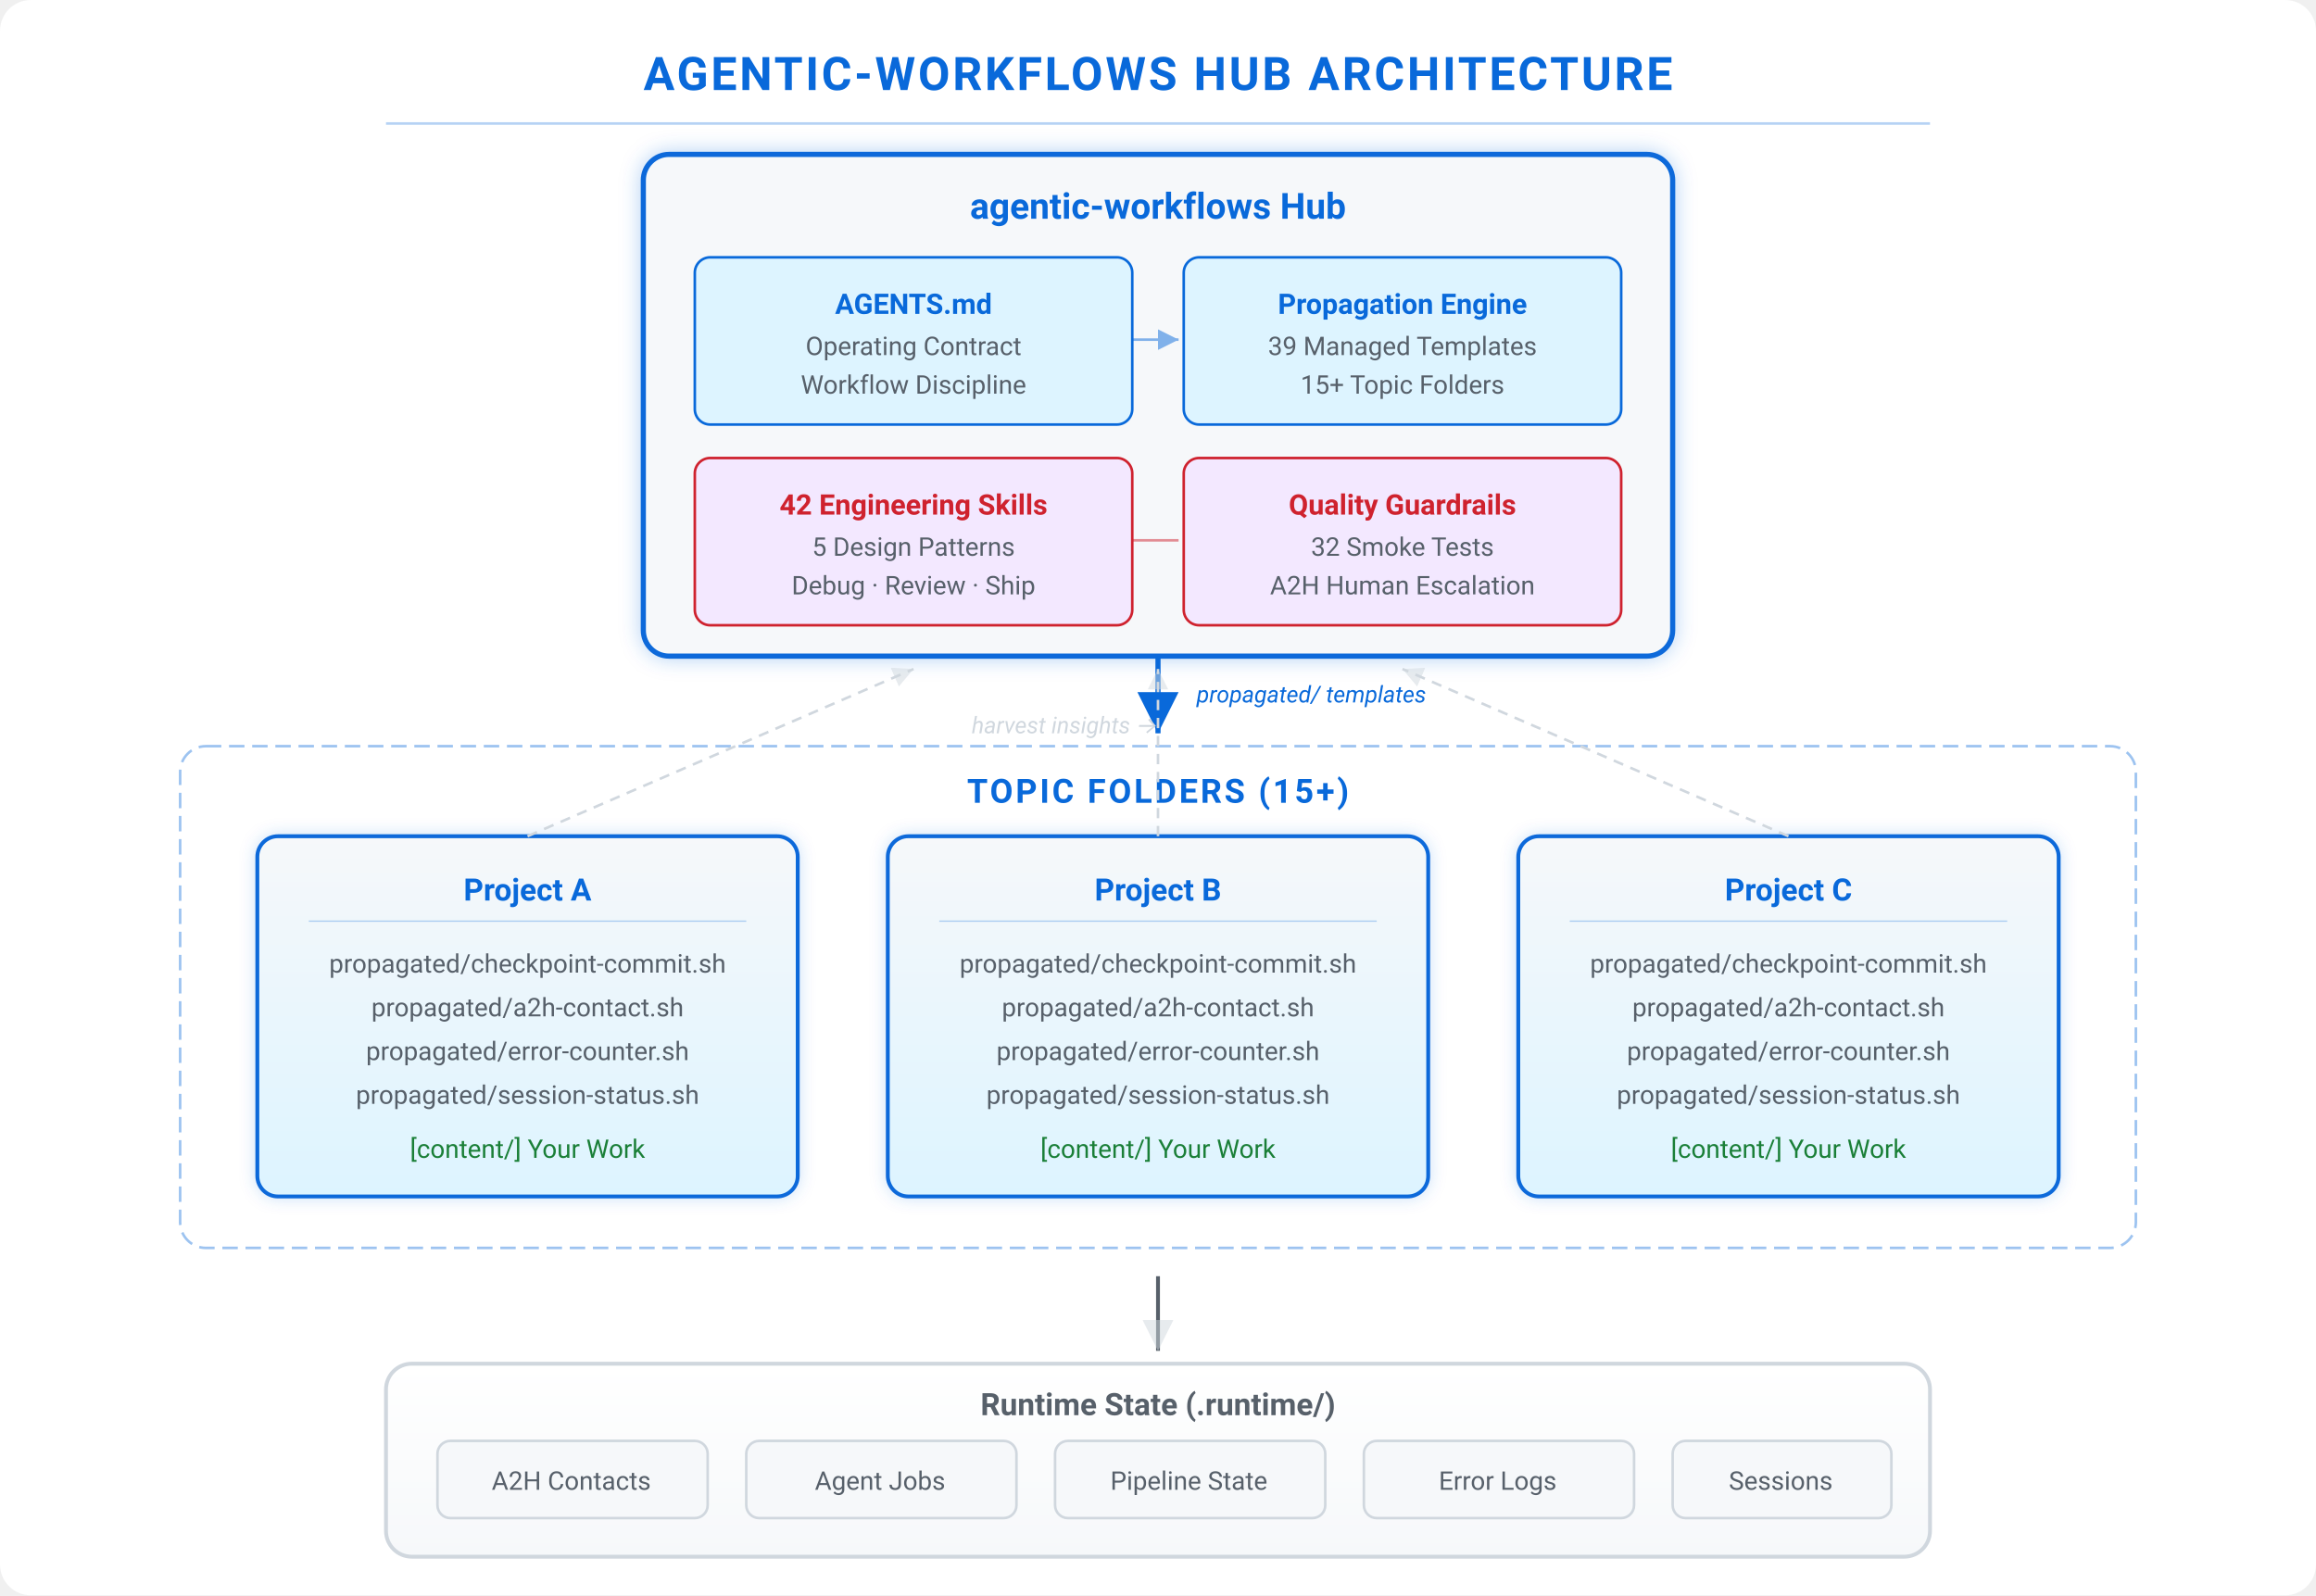
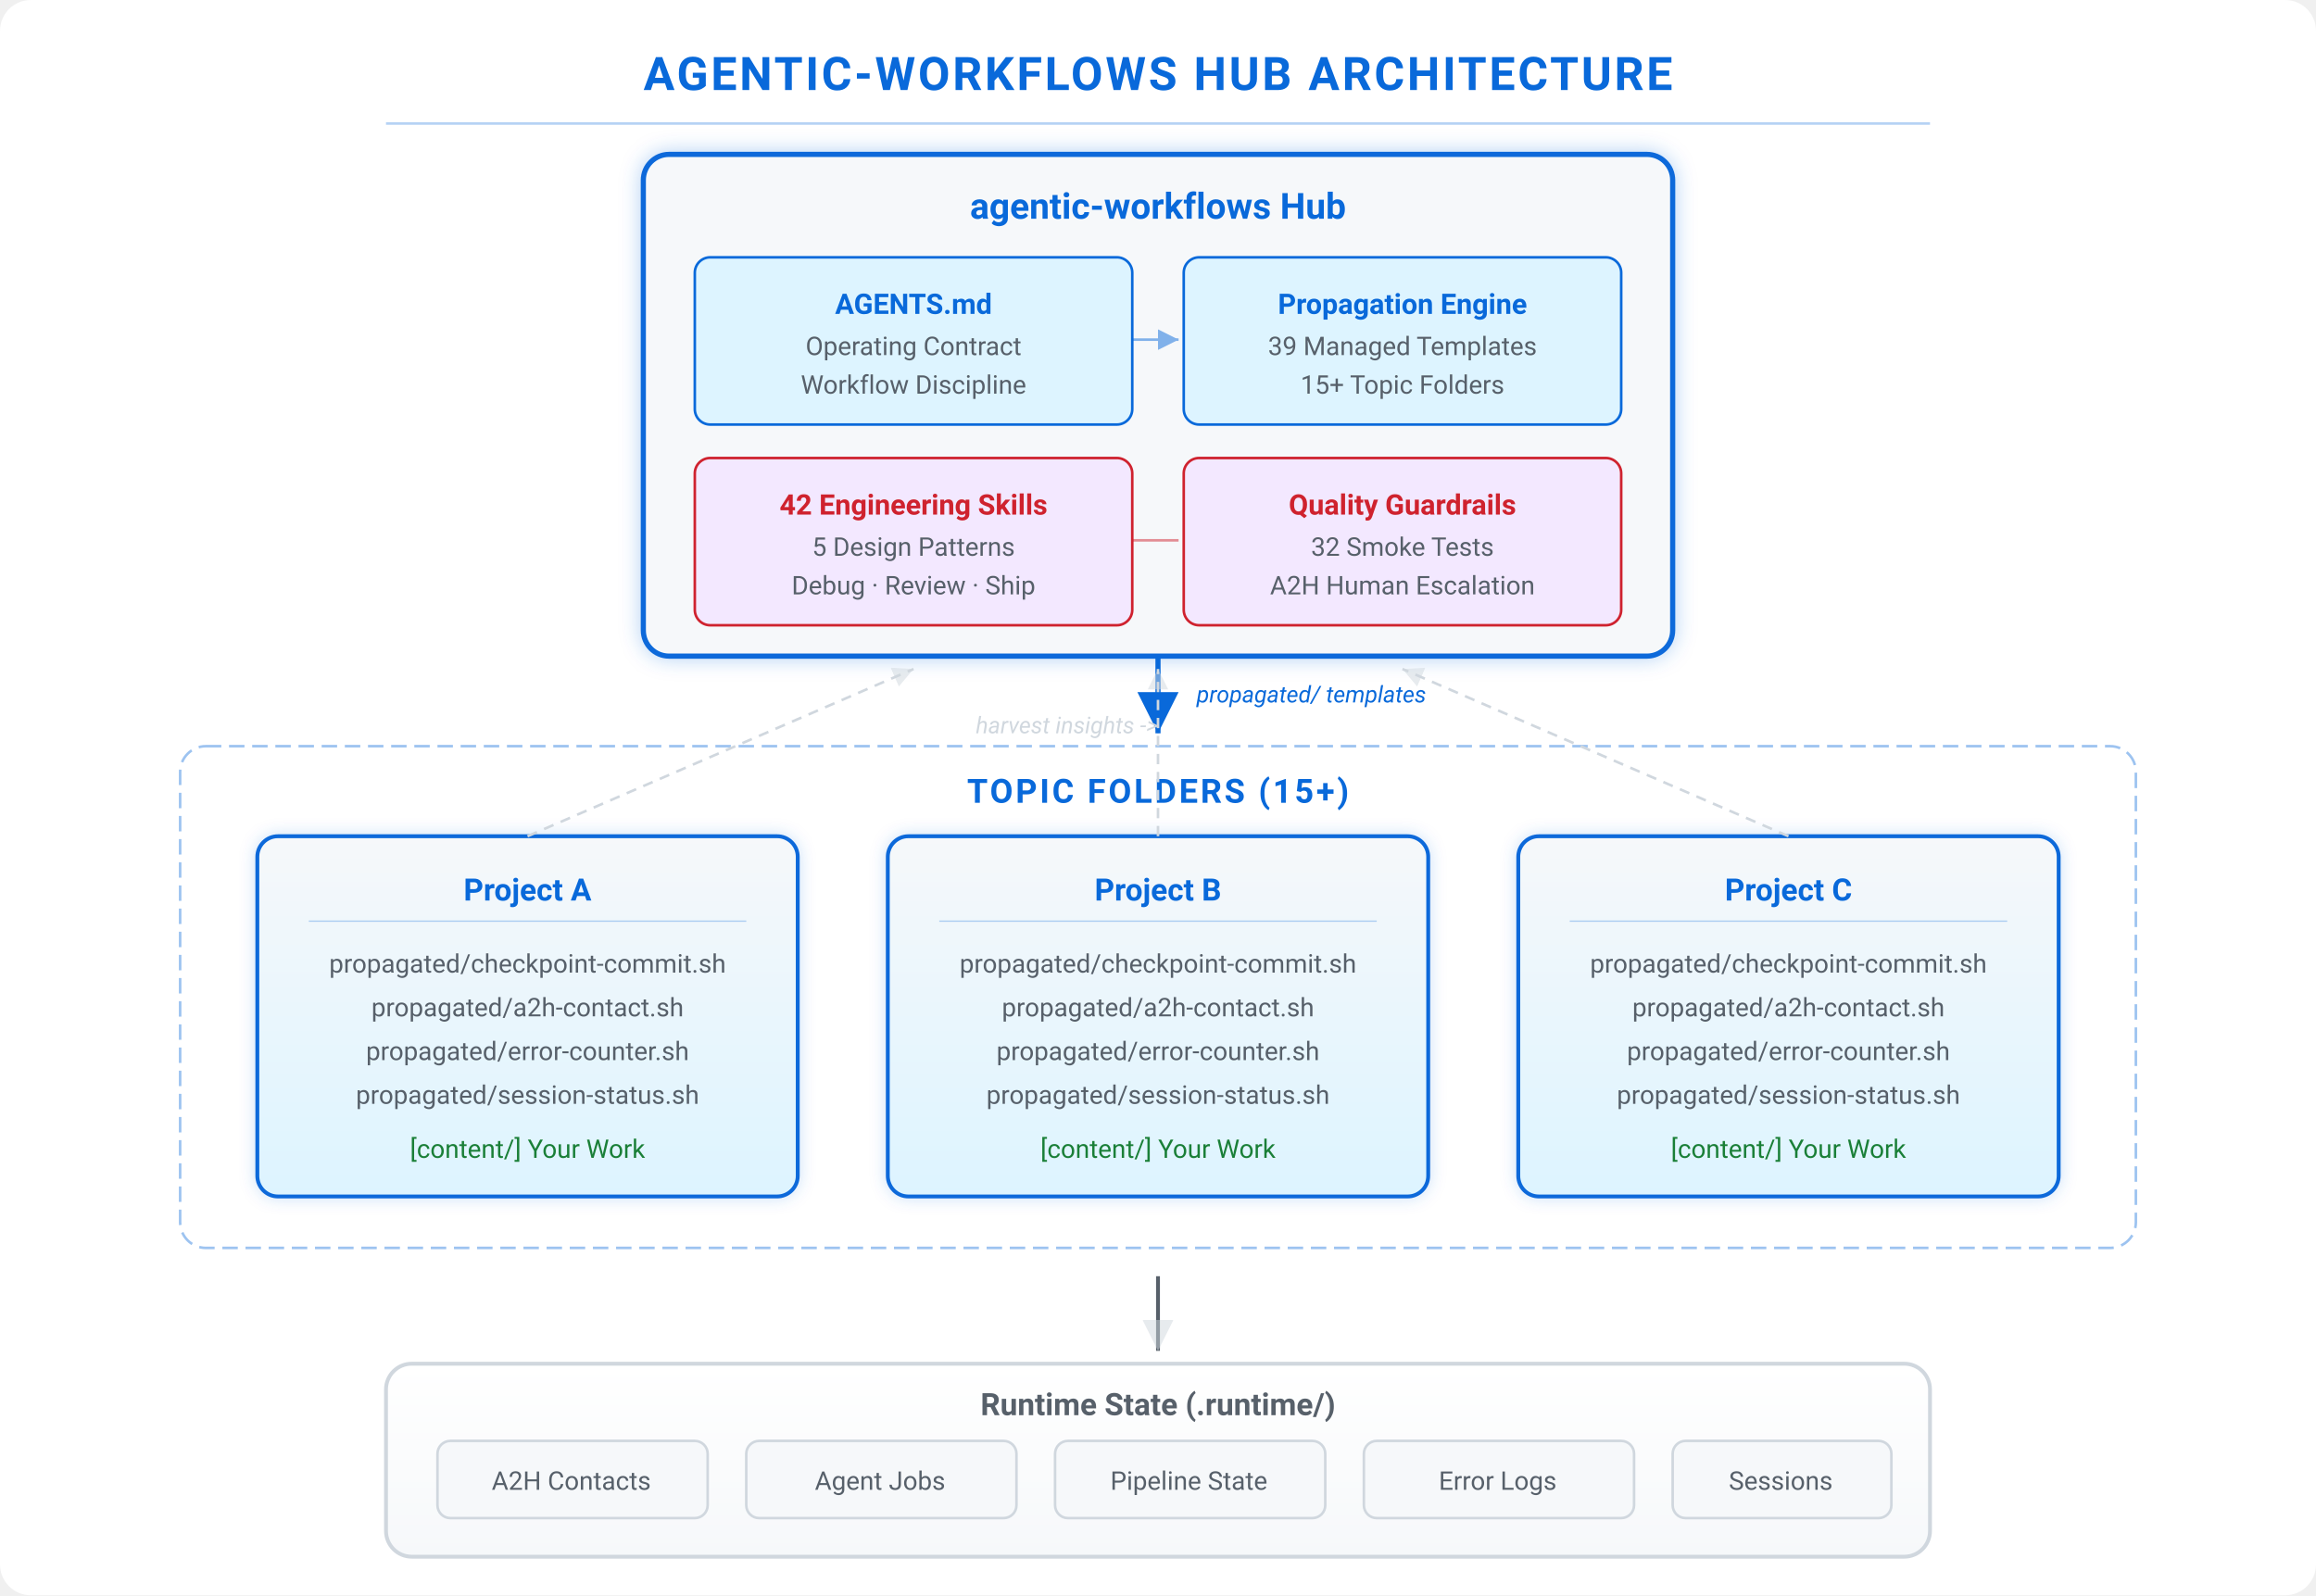
<svg xmlns="http://www.w3.org/2000/svg" viewBox="0 0 900 620" width="100%" height="100%" style="max-width:900px; background:#ffffff; border-radius:12px; font-family:-apple-system,BlinkMacSystemFont,'Segoe UI',Roboto,sans-serif;">
  <defs>
    <linearGradient id="hubGrad" x1="0%" y1="0%" x2="100%" y2="100%">
      <stop offset="0%" stop-color="#f6f8fa" />
      <stop offset="100%" stop-color="#f6f8fa" />
    </linearGradient>
    <linearGradient id="topicGrad" x1="0%" y1="0%" x2="0%" y2="100%">
      <stop offset="0%" stop-color="#f6f8fa" />
      <stop offset="100%" stop-color="#ddf4ff" />
    </linearGradient>
    <linearGradient id="runtimeGrad" x1="0%" y1="0%" x2="0%" y2="100%">
      <stop offset="0%" stop-color="#ffffff" />
      <stop offset="100%" stop-color="#f6f8fa" />
    </linearGradient>
    <linearGradient id="accentGrad" x1="0%" y1="0%" x2="100%" y2="0%">
      <stop offset="0%" stop-color="#0969da" />
      <stop offset="100%" stop-color="#0969da" />
    </linearGradient>
    <filter id="glow">
      <feDropShadow dx="0" dy="0" stdDeviation="4" flood-color="#0969da" flood-opacity="0.3" />
    </filter>
    <filter id="glowTopic">
      <feDropShadow dx="0" dy="0" stdDeviation="3" flood-color="#0969da" flood-opacity="0.2" />
    </filter>
    <marker id="arrowT" viewBox="0 0 10 10" refX="10" refY="5" markerWidth="8" markerHeight="8" orient="auto">
      <path d="M 0 0 L 10 5 L 0 10 z" fill="#0969da" />
    </marker>
    <marker id="arrowB" viewBox="0 0 10 10" refX="10" refY="5" markerWidth="8" markerHeight="8" orient="auto">
      <path d="M 0 0 L 10 5 L 0 10 z" fill="#d0d7de" opacity="0.5" />
    </marker>
  </defs>
  <rect width="900" height="620" rx="12" fill="#ffffff" />
  <text x="450" y="35" fill="#0969da" font-size="18" font-weight="bold" text-anchor="middle" letter-spacing="1">AGENTIC-WORKFLOWS HUB ARCHITECTURE</text>
  <line x1="150" y1="48" x2="750" y2="48" stroke="#0969da" stroke-width="1" opacity="0.3" />
  <rect x="250" y="60" width="400" height="195" rx="10" fill="url(#hubGrad)" stroke="#0969da" stroke-width="2" filter="url(#glow)" />
  <text x="450" y="85" fill="#0969da" font-size="14" font-weight="bold" text-anchor="middle">agentic-workflows Hub</text>
  <rect x="270" y="100" width="170" height="65" rx="6" fill="#ddf4ff" stroke="#0969da" stroke-width="1" />
  <text x="355" y="122" fill="#0969da" font-size="11" font-weight="bold" text-anchor="middle">AGENTS.md</text>
  <text x="355" y="138" fill="#57606a" font-size="10" text-anchor="middle">Operating Contract</text>
  <text x="355" y="153" fill="#57606a" font-size="10" text-anchor="middle">Workflow Discipline</text>
  <rect x="460" y="100" width="170" height="65" rx="6" fill="#ddf4ff" stroke="#0969da" stroke-width="1" />
  <text x="545" y="122" fill="#0969da" font-size="11" font-weight="bold" text-anchor="middle">Propagation Engine</text>
  <text x="545" y="138" fill="#57606a" font-size="10" text-anchor="middle">39 Managed Templates</text>
  <text x="545" y="153" fill="#57606a" font-size="10" text-anchor="middle">15+ Topic Folders</text>
  <rect x="270" y="178" width="170" height="65" rx="6" fill="#f3e8ff" stroke="#cf222e" stroke-width="1" />
  <text x="355" y="200" fill="#cf222e" font-size="11" font-weight="bold" text-anchor="middle">42 Engineering Skills</text>
  <text x="355" y="216" fill="#57606a" font-size="10" text-anchor="middle">5 Design Patterns</text>
  <text x="355" y="231" fill="#57606a" font-size="10" text-anchor="middle">Debug · Review · Ship</text>
  <rect x="460" y="178" width="170" height="65" rx="6" fill="#f3e8ff" stroke="#cf222e" stroke-width="1" />
  <text x="545" y="200" fill="#cf222e" font-size="11" font-weight="bold" text-anchor="middle">Quality Guardrails</text>
  <text x="545" y="216" fill="#57606a" font-size="10" text-anchor="middle">32 Smoke Tests</text>
  <text x="545" y="231" fill="#57606a" font-size="10" text-anchor="middle">A2H Human Escalation</text>
  <line x1="440" y1="132" x2="458" y2="132" stroke="#0969da" stroke-width="1" opacity="0.5" marker-end="url(#arrowT)" />
  <line x1="440" y1="210" x2="458" y2="210" stroke="#cf222e" stroke-width="1" opacity="0.5" />
  <line x1="450" y1="255" x2="450" y2="285" stroke="#0969da" stroke-width="2" marker-end="url(#arrowT)" />
  <text x="465" y="273" fill="#0969da" font-size="9" font-style="italic">propagated/ templates</text>
  <rect x="70" y="290" width="760" height="195" rx="10" fill="none" stroke="#0969da" stroke-width="1" stroke-dasharray="6,3" opacity="0.4" />
  <text x="450" y="312" fill="#0969da" font-size="13" font-weight="bold" text-anchor="middle" letter-spacing="1">TOPIC FOLDERS (15+)</text>
  <rect x="100" y="325" width="210" height="140" rx="8" fill="url(#topicGrad)" stroke="#0969da" stroke-width="1.5" filter="url(#glowTopic)" />
  <text x="205" y="350" fill="#0969da" font-size="12" font-weight="bold" text-anchor="middle">Project A</text>
  <line x1="120" y1="358" x2="290" y2="358" stroke="#0969da" stroke-width="0.5" opacity="0.3" />
  <text x="205" y="378" fill="#57606a" font-size="10" text-anchor="middle">propagated/checkpoint-commit.sh</text>
  <text x="205" y="395" fill="#57606a" font-size="10" text-anchor="middle">propagated/a2h-contact.sh</text>
  <text x="205" y="412" fill="#57606a" font-size="10" text-anchor="middle">propagated/error-counter.sh</text>
  <text x="205" y="429" fill="#57606a" font-size="10" text-anchor="middle">propagated/session-status.sh</text>
  <text x="205" y="450" fill="#1a7f37" font-size="10" text-anchor="middle">[content/] Your Work</text>
  <rect x="345" y="325" width="210" height="140" rx="8" fill="url(#topicGrad)" stroke="#0969da" stroke-width="1.5" filter="url(#glowTopic)" />
  <text x="450" y="350" fill="#0969da" font-size="12" font-weight="bold" text-anchor="middle">Project B</text>
  <line x1="365" y1="358" x2="535" y2="358" stroke="#0969da" stroke-width="0.5" opacity="0.3" />
  <text x="450" y="378" fill="#57606a" font-size="10" text-anchor="middle">propagated/checkpoint-commit.sh</text>
  <text x="450" y="395" fill="#57606a" font-size="10" text-anchor="middle">propagated/a2h-contact.sh</text>
  <text x="450" y="412" fill="#57606a" font-size="10" text-anchor="middle">propagated/error-counter.sh</text>
  <text x="450" y="429" fill="#57606a" font-size="10" text-anchor="middle">propagated/session-status.sh</text>
  <text x="450" y="450" fill="#1a7f37" font-size="10" text-anchor="middle">[content/] Your Work</text>
  <rect x="590" y="325" width="210" height="140" rx="8" fill="url(#topicGrad)" stroke="#0969da" stroke-width="1.5" filter="url(#glowTopic)" />
  <text x="695" y="350" fill="#0969da" font-size="12" font-weight="bold" text-anchor="middle">Project C</text>
  <line x1="610" y1="358" x2="780" y2="358" stroke="#0969da" stroke-width="0.5" opacity="0.3" />
  <text x="695" y="378" fill="#57606a" font-size="10" text-anchor="middle">propagated/checkpoint-commit.sh</text>
  <text x="695" y="395" fill="#57606a" font-size="10" text-anchor="middle">propagated/a2h-contact.sh</text>
  <text x="695" y="412" fill="#57606a" font-size="10" text-anchor="middle">propagated/error-counter.sh</text>
  <text x="695" y="429" fill="#57606a" font-size="10" text-anchor="middle">propagated/session-status.sh</text>
  <text x="695" y="450" fill="#1a7f37" font-size="10" text-anchor="middle">[content/] Your Work</text>
  <line x1="205" y1="325" x2="355" y2="260" stroke="#d0d7de" stroke-width="1" stroke-dasharray="4,3" marker-end="url(#arrowB)" />
  <line x1="450" y1="325" x2="450" y2="260" stroke="#d0d7de" stroke-width="1" stroke-dasharray="4,3" marker-end="url(#arrowB)" />
  <line x1="695" y1="325" x2="545" y2="260" stroke="#d0d7de" stroke-width="1" stroke-dasharray="4,3" marker-end="url(#arrowB)" />
-   <text x="450" y="285" fill="#d0d7de" font-size="9" font-style="italic" text-anchor="end">harvest insights →</text>
+   <text x="450" y="285" fill="#d0d7de" font-size="9" font-style="italic" text-anchor="end">harvest insights -&gt;</text>
  <line x1="450" y1="496" x2="450" y2="525" stroke="#57606a" stroke-width="1.5" marker-end="url(#arrowB)" />
  <rect x="150" y="530" width="600" height="75" rx="10" fill="url(#runtimeGrad)" stroke="#d0d7de" stroke-width="1.5" />
  <text x="450" y="550" fill="#57606a" font-size="12" font-weight="bold" text-anchor="middle">Runtime State (.runtime/)</text>
  <rect x="170" y="560" width="105" height="30" rx="5" fill="#f6f8fa" stroke="#d0d7de" stroke-width="1" />
  <text x="222" y="579" fill="#57606a" font-size="10" text-anchor="middle">A2H Contacts</text>
  <rect x="290" y="560" width="105" height="30" rx="5" fill="#f6f8fa" stroke="#d0d7de" stroke-width="1" />
  <text x="342" y="579" fill="#57606a" font-size="10" text-anchor="middle">Agent Jobs</text>
  <rect x="410" y="560" width="105" height="30" rx="5" fill="#f6f8fa" stroke="#d0d7de" stroke-width="1" />
  <text x="462" y="579" fill="#57606a" font-size="10" text-anchor="middle">Pipeline State</text>
  <rect x="530" y="560" width="105" height="30" rx="5" fill="#f6f8fa" stroke="#d0d7de" stroke-width="1" />
  <text x="582" y="579" fill="#57606a" font-size="10" text-anchor="middle">Error Logs</text>
  <rect x="650" y="560" width="85" height="30" rx="5" fill="#f6f8fa" stroke="#d0d7de" stroke-width="1" />
  <text x="692" y="579" fill="#57606a" font-size="10" text-anchor="middle">Sessions</text>
</svg>
